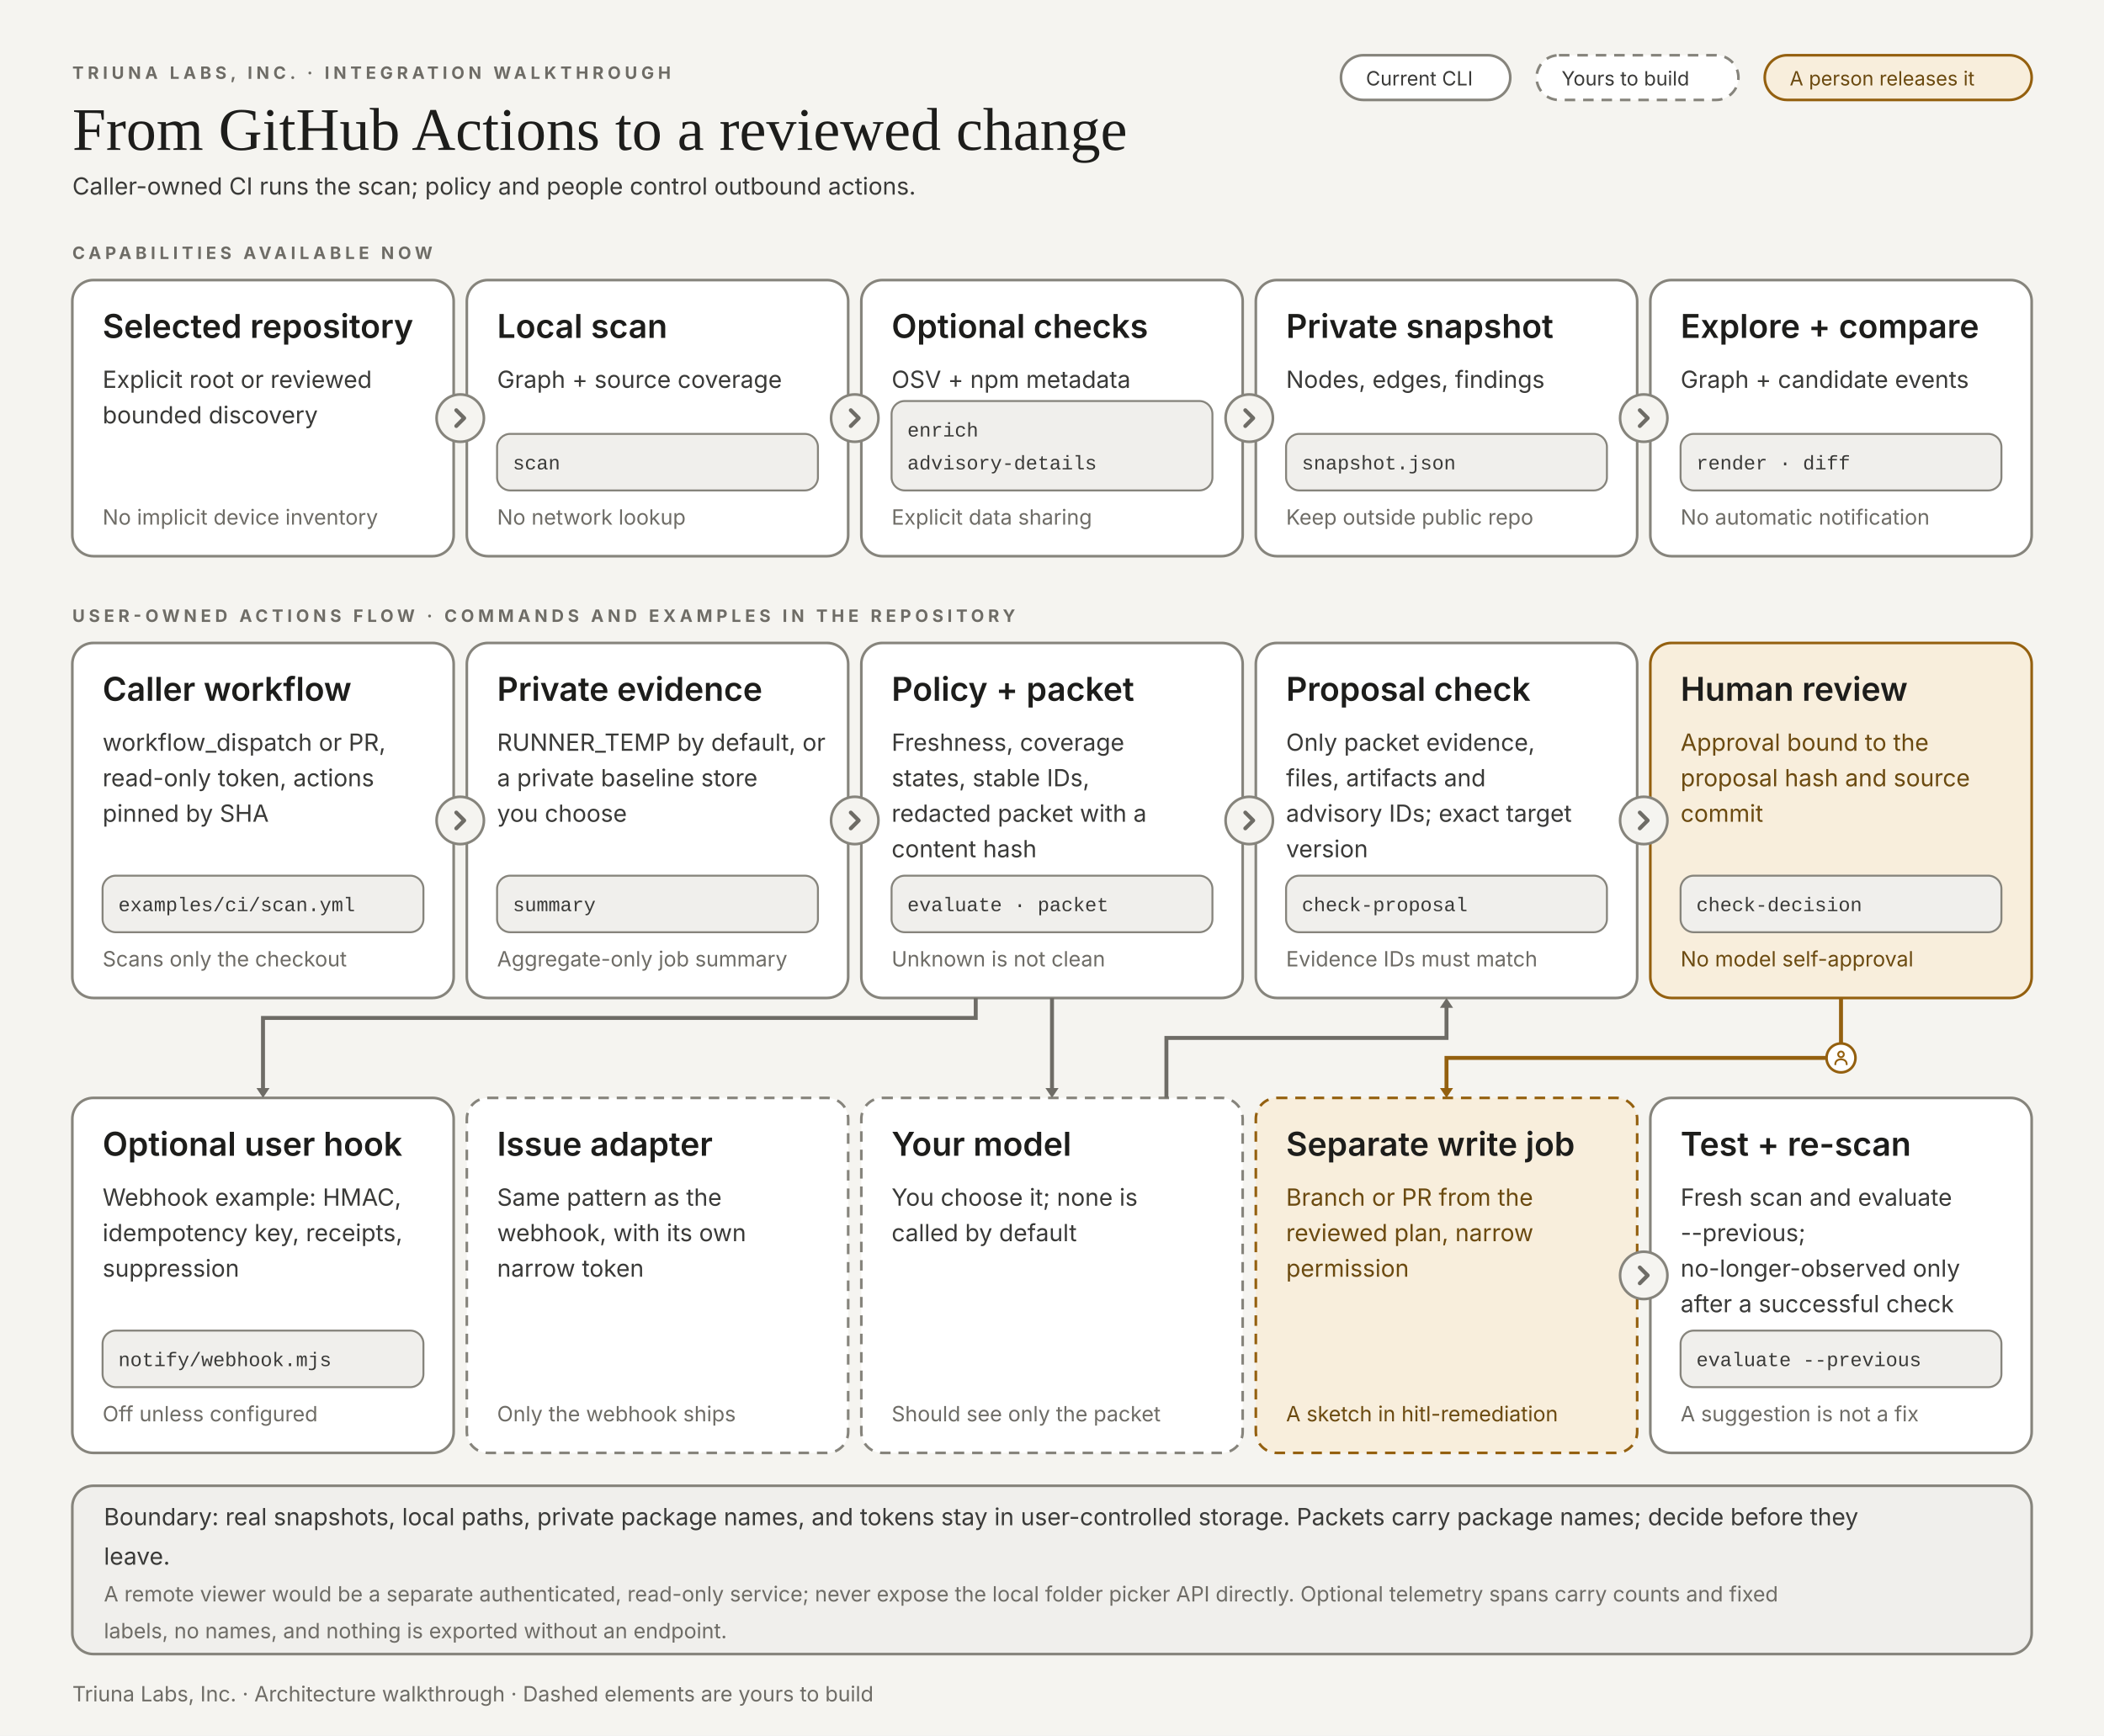
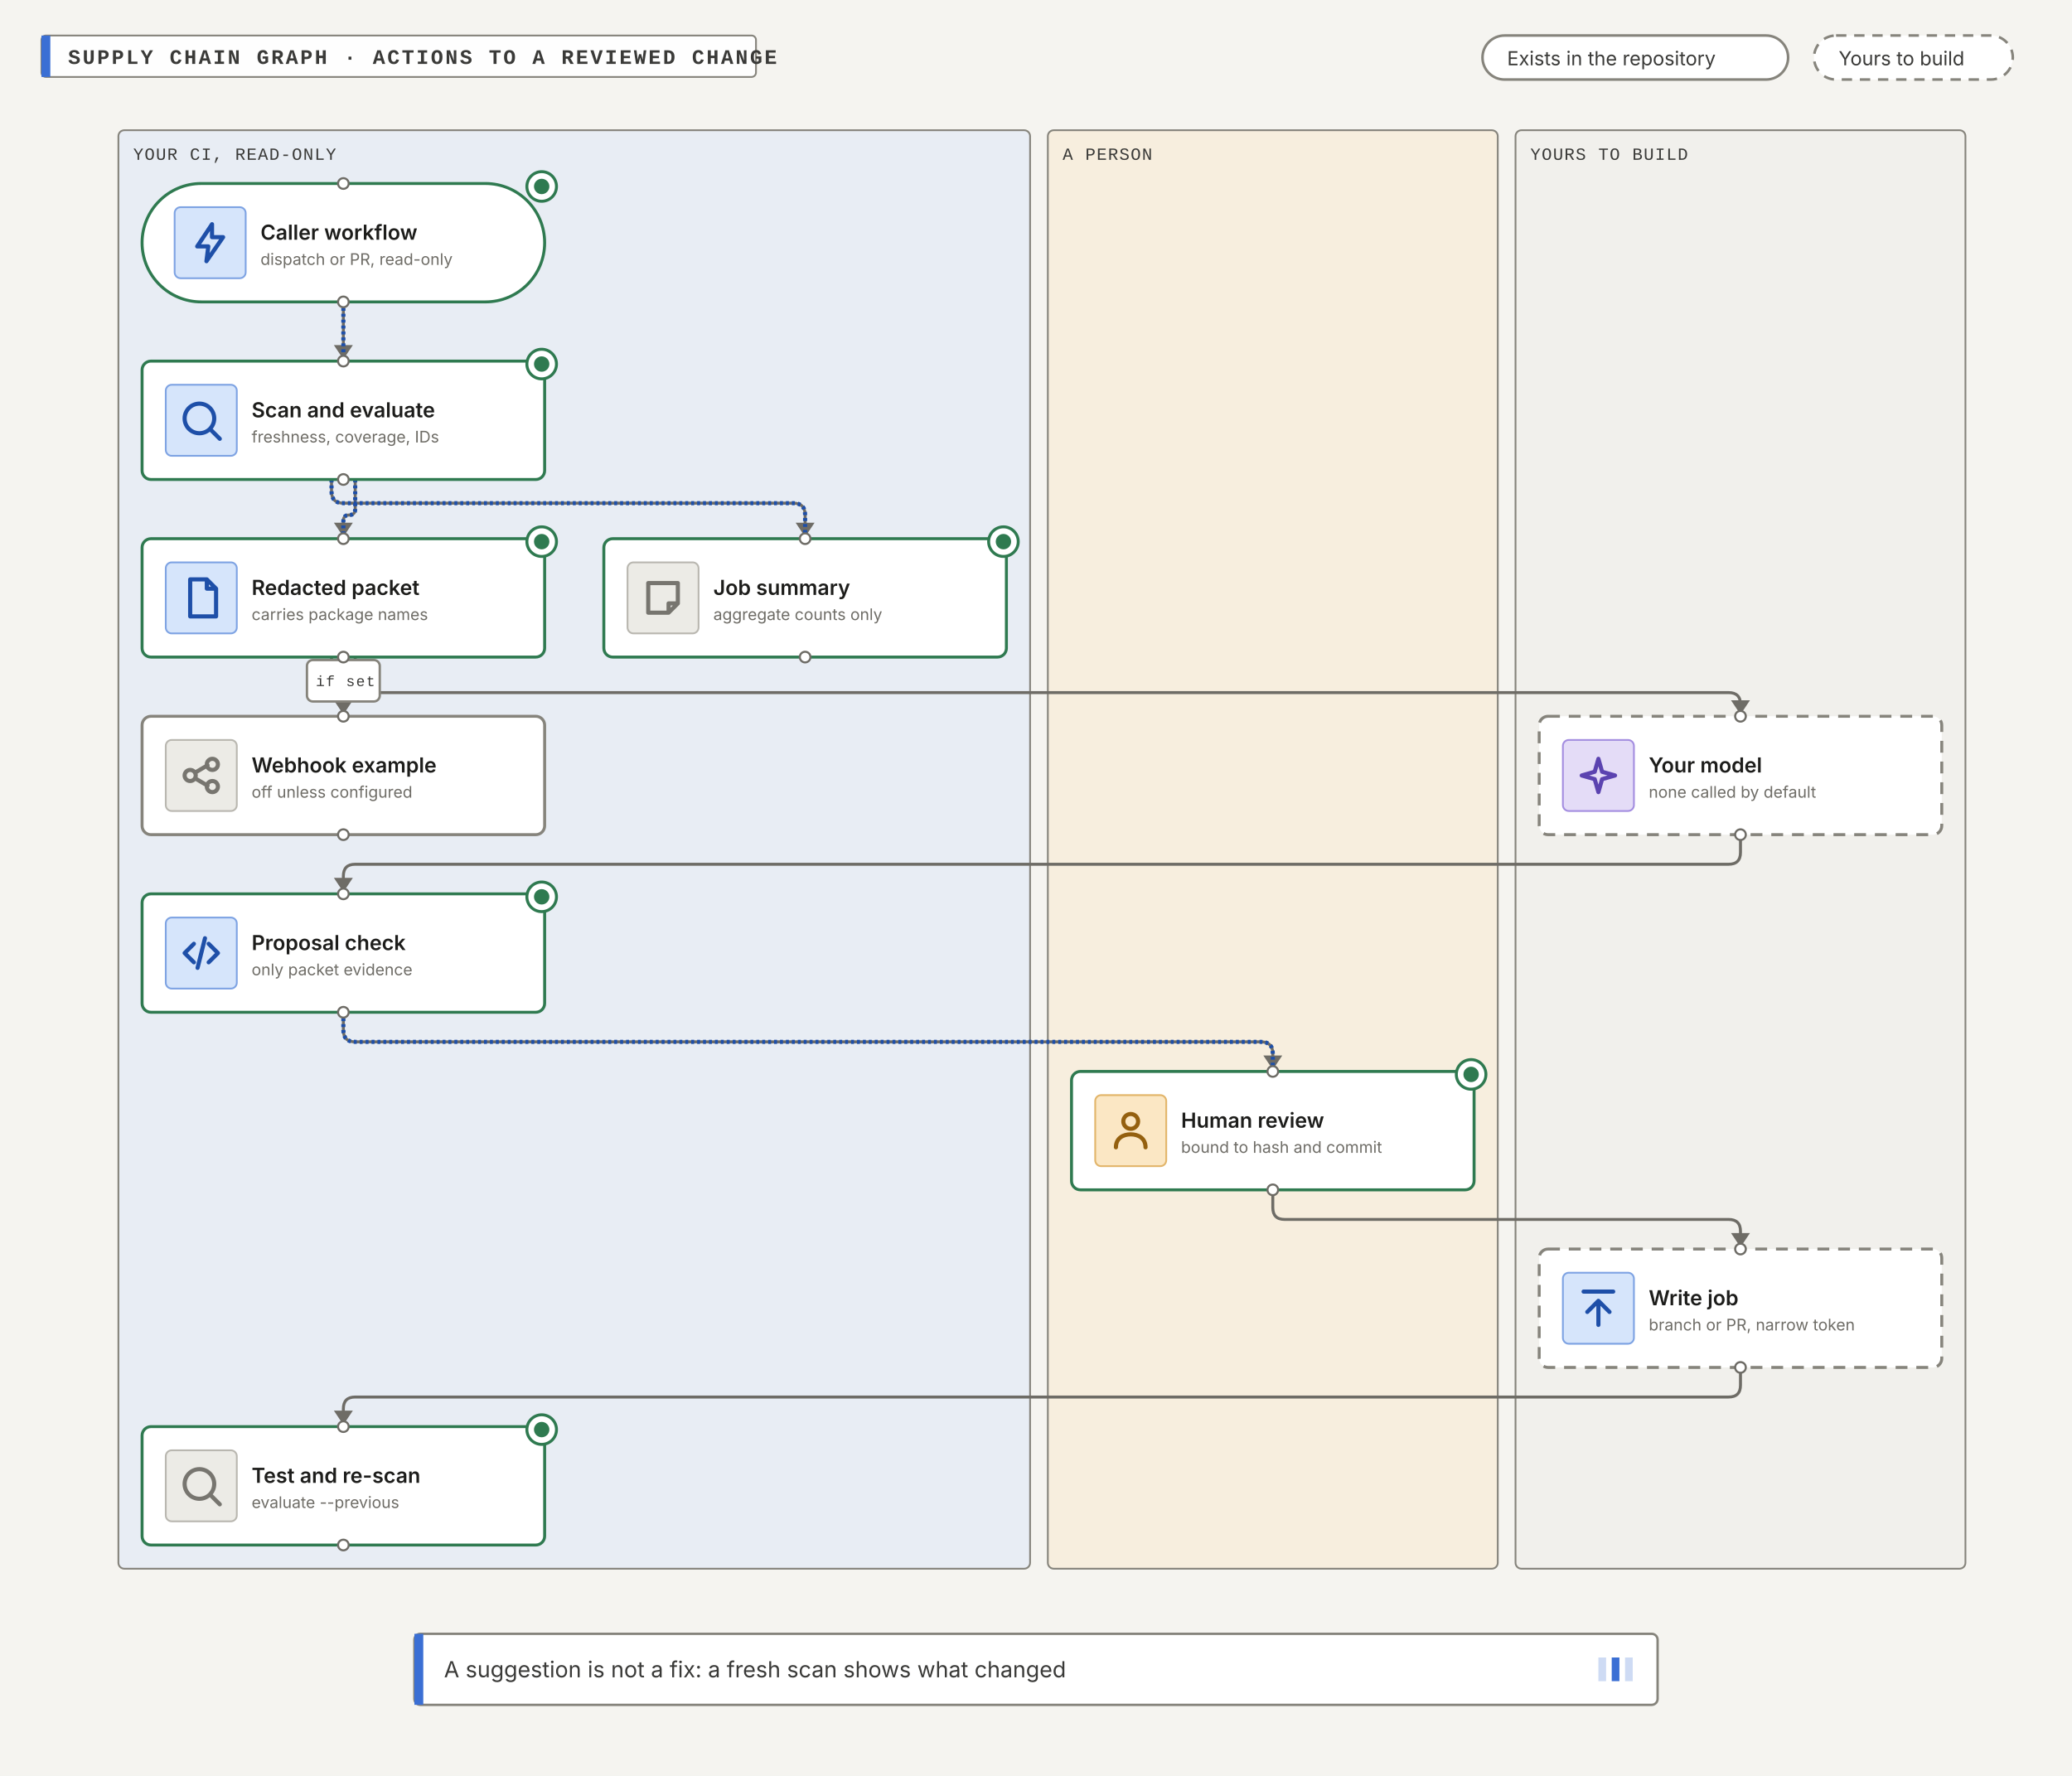
- <svg xmlns="http://www.w3.org/2000/svg" viewBox="0 0 1600 1320" width="1600" height="1320" font-family="Inter, 'Segoe UI', system-ui, sans-serif" role="img" aria-labelledby="supply-chain-actions-title" aria-describedby="supply-chain-actions-desc">
-   <defs />
+ <svg xmlns="http://www.w3.org/2000/svg" viewBox="0 0 700 600" width="700" height="600" font-family="Inter, 'Segoe UI', system-ui, sans-serif" role="img" aria-labelledby="supply-chain-actions-flow-title" aria-describedby="supply-chain-actions-flow-desc">
+   <defs>
+     <mask id="supply-chain-actions-flow-reveal1" maskUnits="userSpaceOnUse" x="-4000" y="-4000" width="8000" height="8000">
+       <path d="M116,102 L116,112 L116,112 L116,122" fill="none" stroke="#fff" stroke-width="8" pathLength="1" stroke-dasharray="1 1" stroke-dashoffset="0" />
+     </mask>
+     <mask id="supply-chain-actions-flow-reveal2" maskUnits="userSpaceOnUse" x="-4000" y="-4000" width="8000" height="8000">
+       <path d="M112,162 L112,166 Q112,170 116,170 L268,170 Q272,170 272,174 L272,182" fill="none" stroke="#fff" stroke-width="8" pathLength="1" stroke-dasharray="1 1" stroke-dashoffset="0" />
+     </mask>
+     <mask id="supply-chain-actions-flow-reveal3" maskUnits="userSpaceOnUse" x="-4000" y="-4000" width="8000" height="8000">
+       <path d="M120,162 L120,172 Q120,174 118,174 L118,174 Q116,174 116,176 L116,182" fill="none" stroke="#fff" stroke-width="8" pathLength="1" stroke-dasharray="1 1" stroke-dashoffset="0" />
+     </mask>
+     <mask id="supply-chain-actions-flow-reveal4" maskUnits="userSpaceOnUse" x="-4000" y="-4000" width="8000" height="8000">
+       <path d="M116,342 L116,348 Q116,352 120,352 L426,352 Q430,352 430,356 L430,362" fill="none" stroke="#fff" stroke-width="8" pathLength="1" stroke-dasharray="1 1" stroke-dashoffset="0" />
+     </mask>
+   </defs>
  <g data-layer="bg" aria-hidden="true">
    <g data-prim="background">
-       <rect width="1600" height="1320" fill="#f5f4f0" />
+       <rect width="700" height="600" fill="#f5f4f0" />
+       <g data-prim="label">
+         <rect x="14" y="12" width="241.4" height="14" rx="1.5" fill="#ffffff" fill-opacity="0.92" stroke="#86847c" stroke-width="0.6" />
+         <rect x="14" y="12" width="3" height="14" fill="#3b6fd4" />
+         <text x="23" y="21.6" font-size="7" fill="#3a3a38" letter-spacing=".1em" font-family="'DM Mono', Consolas, 'Courier New', monospace" font-weight="600">SUPPLY CHAIN GRAPH · ACTIONS TO A REVIEWED CHANGE</text>
+       </g>
    </g>
  </g>
  <g data-layer="labels" aria-hidden="true">
-     <g data-prim="title-block">
-       <text x="55" y="60" font-size="13" font-weight="700" letter-spacing="3" fill="#6e6c66">TRIUNA LABS, INC. · INTEGRATION WALKTHROUGH</text>
-       <text x="55" y="114" font-size="46" fill="#1d1d1b" font-family="Georgia, 'Times New Roman', serif">From GitHub Actions to a reviewed change</text>
-       <text x="55" y="148" font-size="18" fill="#3a3a38">Caller-owned CI runs the scan; policy and people control outbound actions.</text>
-       <text x="55" y="1294" font-size="16" fill="#6e6c66">Triuna Labs, Inc. · Architecture walkthrough · Dashed elements are yours to build</text>
+     <g data-prim="legend">
+       <rect x="500.844" y="12" width="103.25" height="14.875" rx="7.438" fill="#ffffff" stroke="#86847c" stroke-width="0.875" />
+       <text x="509.156" y="22.063" font-size="6.563" fill="#3a3a38">Exists in the repository</text>
+       <rect x="612.844" y="12" width="67.156" height="14.875" rx="7.438" fill="#ffffff" stroke="#86847c" stroke-width="0.875" stroke-dasharray="3.5 2.625" />
+       <text x="621.156" y="22.063" font-size="6.563" fill="#3a3a38">Yours to build</text>
    </g>
-     <g data-prim="legend">
-       <rect x="1019.75" y="42" width="128.75" height="34" rx="17" fill="#ffffff" stroke="#86847c" stroke-width="2" />
-       <text x="1038.75" y="65" font-size="15" fill="#3a3a38">Current CLI</text>
-       <rect x="1168.5" y="42" width="153.5" height="34" rx="17" fill="#ffffff" stroke="#86847c" stroke-width="2" stroke-dasharray="8 6" />
-       <text x="1187.5" y="65" font-size="15" fill="#3a3a38">Yours to build</text>
-       <rect x="1342" y="42" width="203" height="34" rx="17" fill="#fbe7c4" fill-opacity="0.45" stroke="#94600f" stroke-width="2" />
-       <text x="1361" y="65" font-size="15" fill="#6b4a10">A person releases it</text>
-     </g>
-     <g data-prim="panel" opacity="1">
-       <g transform="translate(55 1130)">
-         <rect x="0" y="0" width="1490" height="128" rx="16" fill="#f0efec" stroke="#86847c" stroke-width="2" />
-         <text x="24" y="30" font-size="18" fill="#3a3a38">Boundary: real snapshots, local paths, private package names, and tokens stay in user-controlled storage. Packets carry package names; decide before they</text>
-         <text x="24" y="60" font-size="18" fill="#3a3a38">leave.</text>
-         <text x="24" y="88" font-size="16" fill="#6e6c66">A remote viewer would be a separate authenticated, read-only service; never expose the local folder picker API directly. Optional telemetry spans carry counts and fixed</text>
-         <text x="24" y="116" font-size="16" fill="#6e6c66">labels, no names, and nothing is exported without an endpoint.</text>
-       </g>
+     <g transform="translate(140 552)">
+       <rect x="0" y="0" width="420" height="24" rx="2" fill="#ffffff" stroke="#86847c" stroke-width="0.8" />
+       <rect x="0" y="0" width="3" height="24" fill="#3b6fd4" />
+       <text x="10" y="14.7" font-size="7.5" fill="#3a3a38" font-family="Inter, 'Segoe UI', system-ui, sans-serif" opacity="0">Your own repository's CI scans only its own checkout</text>
+       <text x="10" y="14.7" font-size="7.5" fill="#3a3a38" font-family="Inter, 'Segoe UI', system-ui, sans-serif" opacity="0">Raw results stay private; the job summary holds counts only</text>
+       <text x="10" y="14.7" font-size="7.5" fill="#3a3a38" font-family="Inter, 'Segoe UI', system-ui, sans-serif" opacity="0">Packets carry package names, so decide before they leave</text>
+       <text x="10" y="14.7" font-size="7.5" fill="#3a3a38" font-family="Inter, 'Segoe UI', system-ui, sans-serif" opacity="0">A proposal may cite only what the packet contains</text>
+       <text x="10" y="14.7" font-size="7.5" fill="#3a3a38" font-family="Inter, 'Segoe UI', system-ui, sans-serif" opacity="0">Approval holds for one proposal hash at one source commit</text>
+       <text x="10" y="14.7" font-size="7.5" fill="#3a3a38" font-family="Inter, 'Segoe UI', system-ui, sans-serif" opacity="1">A suggestion is not a fix: a fresh scan shows what changed</text>
+       <rect x="400" y="8" width="2.6" height="8" fill="#3b6fd4" opacity="0.25" />
+       <rect x="404.5" y="8" width="2.6" height="8" fill="#3b6fd4" opacity="1" />
+       <rect x="409" y="8" width="2.6" height="8" fill="#3b6fd4" opacity="0.25" />
    </g>
  </g>
-   <g data-layer="stages" aria-hidden="true">
-     <g data-prim="stage-grid">
-       <text x="55" y="197" font-size="13" font-weight="700" letter-spacing="3" fill="#6e6c66" opacity="1" transform="">CAPABILITIES AVAILABLE NOW</text>
-       <g data-prim="stage-card" data-part-id="repo" opacity="1" transform="translate(55 213)">
-         <rect x="0" y="0" width="290" height="210" rx="16" fill="#ffffff" stroke="#86847c" stroke-width="2" />
-         <text x="23" y="44" font-size="25" font-weight="600" fill="#1d1d1b">Selected repository</text>
-         <text x="23" y="82" font-size="18" fill="#3a3a38">Explicit root or reviewed</text>
-         <text x="23" y="109" font-size="18" fill="#3a3a38">bounded discovery</text>
-         <text x="23" y="186" font-size="16" fill="#6e6c66">No implicit device inventory</text>
-       </g>
-       <g data-prim="stage-card" data-part-id="scan" opacity="1" transform="translate(355 213)">
-         <rect x="0" y="0" width="290" height="210" rx="16" fill="#ffffff" stroke="#86847c" stroke-width="2" />
-         <text x="23" y="44" font-size="25" font-weight="600" fill="#1d1d1b">Local scan</text>
-         <text x="23" y="82" font-size="18" fill="#3a3a38">Graph + source coverage</text>
-         <rect x="23" y="117" width="244" height="43" rx="10" fill="#f0efec" stroke="#86847c" stroke-width="1.5" />
-         <text x="35" y="144" font-size="15" fill="#3a3a38" font-family="'DM Mono', Consolas, 'Courier New', monospace">scan</text>
-         <text x="23" y="186" font-size="16" fill="#6e6c66">No network lookup</text>
-       </g>
-       <g data-prim="stage-join" opacity="1" transform="">
-         <circle cx="350" cy="318" r="18" fill="#f5f4f0" stroke="#86847c" stroke-width="2" />
-         <path d="M347,312 L353,318 L347,324" fill="none" stroke="#6e6c66" stroke-width="3" stroke-linecap="round" stroke-linejoin="round" />
-       </g>
-       <g data-prim="stage-card" data-part-id="lookups" opacity="1" transform="translate(655 213)">
-         <rect x="0" y="0" width="290" height="210" rx="16" fill="#ffffff" stroke="#86847c" stroke-width="2" />
-         <text x="23" y="44" font-size="25" font-weight="600" fill="#1d1d1b">Optional checks</text>
-         <text x="23" y="82" font-size="18" fill="#3a3a38">OSV + npm metadata</text>
-         <rect x="23" y="92" width="244" height="68" rx="10" fill="#f0efec" stroke="#86847c" stroke-width="1.5" />
-         <text x="35" y="119" font-size="15" fill="#3a3a38" font-family="'DM Mono', Consolas, 'Courier New', monospace">enrich</text>
-         <text x="35" y="144" font-size="15" fill="#3a3a38" font-family="'DM Mono', Consolas, 'Courier New', monospace">advisory-details</text>
-         <text x="23" y="186" font-size="16" fill="#6e6c66">Explicit data sharing</text>
-       </g>
-       <g data-prim="stage-join" opacity="1" transform="">
-         <circle cx="650" cy="318" r="18" fill="#f5f4f0" stroke="#86847c" stroke-width="2" />
-         <path d="M647,312 L653,318 L647,324" fill="none" stroke="#6e6c66" stroke-width="3" stroke-linecap="round" stroke-linejoin="round" />
-       </g>
-       <g data-prim="stage-card" data-part-id="snapshot" opacity="1" transform="translate(955 213)">
-         <rect x="0" y="0" width="290" height="210" rx="16" fill="#ffffff" stroke="#86847c" stroke-width="2" />
-         <text x="23" y="44" font-size="25" font-weight="600" fill="#1d1d1b">Private snapshot</text>
-         <text x="23" y="82" font-size="18" fill="#3a3a38">Nodes, edges, findings</text>
-         <rect x="23" y="117" width="244" height="43" rx="10" fill="#f0efec" stroke="#86847c" stroke-width="1.5" />
-         <text x="35" y="144" font-size="15" fill="#3a3a38" font-family="'DM Mono', Consolas, 'Courier New', monospace">snapshot.json</text>
-         <text x="23" y="186" font-size="16" fill="#6e6c66">Keep outside public repo</text>
-       </g>
-       <g data-prim="stage-join" opacity="1" transform="">
-         <circle cx="950" cy="318" r="18" fill="#f5f4f0" stroke="#86847c" stroke-width="2" />
-         <path d="M947,312 L953,318 L947,324" fill="none" stroke="#6e6c66" stroke-width="3" stroke-linecap="round" stroke-linejoin="round" />
-       </g>
-       <g data-prim="stage-card" data-part-id="explore" opacity="1" transform="translate(1255 213)">
-         <rect x="0" y="0" width="290" height="210" rx="16" fill="#ffffff" stroke="#86847c" stroke-width="2" />
-         <text x="23" y="44" font-size="25" font-weight="600" fill="#1d1d1b">Explore + compare</text>
-         <text x="23" y="82" font-size="18" fill="#3a3a38">Graph + candidate events</text>
-         <rect x="23" y="117" width="244" height="43" rx="10" fill="#f0efec" stroke="#86847c" stroke-width="1.5" />
-         <text x="35" y="144" font-size="15" fill="#3a3a38" font-family="'DM Mono', Consolas, 'Courier New', monospace">render · diff</text>
-         <text x="23" y="186" font-size="16" fill="#6e6c66">No automatic notification</text>
-       </g>
-       <g data-prim="stage-join" opacity="1" transform="">
-         <circle cx="1250" cy="318" r="18" fill="#f5f4f0" stroke="#86847c" stroke-width="2" />
-         <path d="M1247,312 L1253,318 L1247,324" fill="none" stroke="#6e6c66" stroke-width="3" stroke-linecap="round" stroke-linejoin="round" />
-       </g>
-       <text x="55" y="473" font-size="13" font-weight="700" letter-spacing="3" fill="#6e6c66" opacity="1" transform="">USER-OWNED ACTIONS FLOW · COMMANDS AND EXAMPLES IN THE REPOSITORY</text>
-       <g data-prim="stage-card" data-part-id="caller" opacity="1" transform="translate(55 489)">
-         <rect x="0" y="0" width="290" height="270" rx="16" fill="#ffffff" stroke="#86847c" stroke-width="2" />
-         <text x="23" y="44" font-size="25" font-weight="600" fill="#1d1d1b">Caller workflow</text>
-         <text x="23" y="82" font-size="18" fill="#3a3a38">workflow_dispatch or PR,</text>
-         <text x="23" y="109" font-size="18" fill="#3a3a38">read-only token, actions</text>
-         <text x="23" y="136" font-size="18" fill="#3a3a38">pinned by SHA</text>
-         <rect x="23" y="177" width="244" height="43" rx="10" fill="#f0efec" stroke="#86847c" stroke-width="1.5" />
-         <text x="35" y="204" font-size="15" fill="#3a3a38" font-family="'DM Mono', Consolas, 'Courier New', monospace">examples/ci/scan.yml</text>
-         <text x="23" y="246" font-size="16" fill="#6e6c66">Scans only the checkout</text>
-       </g>
-       <g data-prim="stage-card" data-part-id="evidence" opacity="1" transform="translate(355 489)">
-         <rect x="0" y="0" width="290" height="270" rx="16" fill="#ffffff" stroke="#86847c" stroke-width="2" />
-         <text x="23" y="44" font-size="25" font-weight="600" fill="#1d1d1b">Private evidence</text>
-         <text x="23" y="82" font-size="18" fill="#3a3a38">RUNNER_TEMP by default, or</text>
-         <text x="23" y="109" font-size="18" fill="#3a3a38">a private baseline store</text>
-         <text x="23" y="136" font-size="18" fill="#3a3a38">you choose</text>
-         <rect x="23" y="177" width="244" height="43" rx="10" fill="#f0efec" stroke="#86847c" stroke-width="1.5" />
-         <text x="35" y="204" font-size="15" fill="#3a3a38" font-family="'DM Mono', Consolas, 'Courier New', monospace">summary</text>
-         <text x="23" y="246" font-size="16" fill="#6e6c66">Aggregate-only job summary</text>
-       </g>
-       <g data-prim="stage-join" opacity="1" transform="">
-         <circle cx="350" cy="624" r="18" fill="#f5f4f0" stroke="#86847c" stroke-width="2" />
-         <path d="M347,618 L353,624 L347,630" fill="none" stroke="#6e6c66" stroke-width="3" stroke-linecap="round" stroke-linejoin="round" />
-       </g>
-       <g data-prim="stage-card" data-part-id="policy" opacity="1" transform="translate(655 489)">
-         <rect x="0" y="0" width="290" height="270" rx="16" fill="#ffffff" stroke="#86847c" stroke-width="2" />
-         <text x="23" y="44" font-size="25" font-weight="600" fill="#1d1d1b">Policy + packet</text>
-         <text x="23" y="82" font-size="18" fill="#3a3a38">Freshness, coverage</text>
-         <text x="23" y="109" font-size="18" fill="#3a3a38">states, stable IDs,</text>
-         <text x="23" y="136" font-size="18" fill="#3a3a38">redacted packet with a</text>
-         <text x="23" y="163" font-size="18" fill="#3a3a38">content hash</text>
-         <rect x="23" y="177" width="244" height="43" rx="10" fill="#f0efec" stroke="#86847c" stroke-width="1.5" />
-         <text x="35" y="204" font-size="15" fill="#3a3a38" font-family="'DM Mono', Consolas, 'Courier New', monospace">evaluate · packet</text>
-         <text x="23" y="246" font-size="16" fill="#6e6c66">Unknown is not clean</text>
-       </g>
-       <g data-prim="stage-join" opacity="1" transform="">
-         <circle cx="650" cy="624" r="18" fill="#f5f4f0" stroke="#86847c" stroke-width="2" />
-         <path d="M647,618 L653,624 L647,630" fill="none" stroke="#6e6c66" stroke-width="3" stroke-linecap="round" stroke-linejoin="round" />
-       </g>
-       <g data-prim="stage-card" data-part-id="proposal" opacity="1" transform="translate(955 489)">
-         <rect x="0" y="0" width="290" height="270" rx="16" fill="#ffffff" stroke="#86847c" stroke-width="2" />
-         <text x="23" y="44" font-size="25" font-weight="600" fill="#1d1d1b">Proposal check</text>
-         <text x="23" y="82" font-size="18" fill="#3a3a38">Only packet evidence,</text>
-         <text x="23" y="109" font-size="18" fill="#3a3a38">files, artifacts and</text>
-         <text x="23" y="136" font-size="18" fill="#3a3a38">advisory IDs; exact target</text>
-         <text x="23" y="163" font-size="18" fill="#3a3a38">version</text>
-         <rect x="23" y="177" width="244" height="43" rx="10" fill="#f0efec" stroke="#86847c" stroke-width="1.5" />
-         <text x="35" y="204" font-size="15" fill="#3a3a38" font-family="'DM Mono', Consolas, 'Courier New', monospace">check-proposal</text>
-         <text x="23" y="246" font-size="16" fill="#6e6c66">Evidence IDs must match</text>
-       </g>
-       <g data-prim="stage-join" opacity="1" transform="">
-         <circle cx="950" cy="624" r="18" fill="#f5f4f0" stroke="#86847c" stroke-width="2" />
-         <path d="M947,618 L953,624 L947,630" fill="none" stroke="#6e6c66" stroke-width="3" stroke-linecap="round" stroke-linejoin="round" />
-       </g>
-       <g data-prim="stage-card" data-part-id="review" opacity="1" transform="translate(1255 489)">
-         <rect x="0" y="0" width="290" height="270" rx="16" fill="#fbe7c4" fill-opacity="0.45" stroke="#94600f" stroke-width="2" />
-         <text x="23" y="44" font-size="25" font-weight="600" fill="#1d1d1b">Human review</text>
-         <text x="23" y="82" font-size="18" fill="#6b4a10">Approval bound to the</text>
-         <text x="23" y="109" font-size="18" fill="#6b4a10">proposal hash and source</text>
-         <text x="23" y="136" font-size="18" fill="#6b4a10">commit</text>
-         <rect x="23" y="177" width="244" height="43" rx="10" fill="#f0efec" stroke="#86847c" stroke-width="1.5" />
-         <text x="35" y="204" font-size="15" fill="#3a3a38" font-family="'DM Mono', Consolas, 'Courier New', monospace">check-decision</text>
-         <text x="23" y="246" font-size="16" fill="#6b4a10">No model self-approval</text>
-       </g>
-       <g data-prim="stage-join" opacity="1" transform="">
-         <circle cx="1250" cy="624" r="18" fill="#f5f4f0" stroke="#86847c" stroke-width="2" />
-         <path d="M1247,618 L1253,624 L1247,630" fill="none" stroke="#6e6c66" stroke-width="3" stroke-linecap="round" stroke-linejoin="round" />
-       </g>
-       <g data-prim="stage-card" data-part-id="hook" opacity="1" transform="translate(55 835)">
-         <rect x="0" y="0" width="290" height="270" rx="16" fill="#ffffff" stroke="#86847c" stroke-width="2" />
-         <text x="23" y="44" font-size="25" font-weight="600" fill="#1d1d1b">Optional user hook</text>
-         <text x="23" y="82" font-size="18" fill="#3a3a38">Webhook example: HMAC,</text>
-         <text x="23" y="109" font-size="18" fill="#3a3a38">idempotency key, receipts,</text>
-         <text x="23" y="136" font-size="18" fill="#3a3a38">suppression</text>
-         <rect x="23" y="177" width="244" height="43" rx="10" fill="#f0efec" stroke="#86847c" stroke-width="1.5" />
-         <text x="35" y="204" font-size="15" fill="#3a3a38" font-family="'DM Mono', Consolas, 'Courier New', monospace">notify/webhook.mjs</text>
-         <text x="23" y="246" font-size="16" fill="#6e6c66">Off unless configured</text>
-       </g>
-       <g data-prim="stage-card" data-part-id="issue" opacity="1" transform="translate(355 835)">
-         <rect x="0" y="0" width="290" height="270" rx="16" fill="#ffffff" stroke="#86847c" stroke-width="2" stroke-dasharray="8 6" />
-         <text x="23" y="44" font-size="25" font-weight="600" fill="#1d1d1b">Issue adapter</text>
-         <text x="23" y="82" font-size="18" fill="#3a3a38">Same pattern as the</text>
-         <text x="23" y="109" font-size="18" fill="#3a3a38">webhook, with its own</text>
-         <text x="23" y="136" font-size="18" fill="#3a3a38">narrow token</text>
-         <text x="23" y="246" font-size="16" fill="#6e6c66">Only the webhook ships</text>
-       </g>
-       <g data-prim="stage-card" data-part-id="model" opacity="1" transform="translate(655 835)">
-         <rect x="0" y="0" width="290" height="270" rx="16" fill="#ffffff" stroke="#86847c" stroke-width="2" stroke-dasharray="8 6" />
-         <text x="23" y="44" font-size="25" font-weight="600" fill="#1d1d1b">Your model</text>
-         <text x="23" y="82" font-size="18" fill="#3a3a38">You choose it; none is</text>
-         <text x="23" y="109" font-size="18" fill="#3a3a38">called by default</text>
-         <text x="23" y="246" font-size="16" fill="#6e6c66">Should see only the packet</text>
-       </g>
-       <g data-prim="stage-card" data-part-id="write" opacity="1" transform="translate(955 835)">
-         <rect x="0" y="0" width="290" height="270" rx="16" fill="#fbe7c4" fill-opacity="0.45" stroke="#94600f" stroke-width="2" stroke-dasharray="8 6" />
-         <text x="23" y="44" font-size="25" font-weight="600" fill="#1d1d1b">Separate write job</text>
-         <text x="23" y="82" font-size="18" fill="#6b4a10">Branch or PR from the</text>
-         <text x="23" y="109" font-size="18" fill="#6b4a10">reviewed plan, narrow</text>
-         <text x="23" y="136" font-size="18" fill="#6b4a10">permission</text>
-         <text x="23" y="246" font-size="16" fill="#6b4a10">A sketch in hitl-remediation</text>
-       </g>
-       <g data-prim="stage-card" data-part-id="retest" opacity="1" transform="translate(1255 835)">
-         <rect x="0" y="0" width="290" height="270" rx="16" fill="#ffffff" stroke="#86847c" stroke-width="2" />
-         <text x="23" y="44" font-size="25" font-weight="600" fill="#1d1d1b">Test + re-scan</text>
-         <text x="23" y="82" font-size="18" fill="#3a3a38">Fresh scan and evaluate</text>
-         <text x="23" y="109" font-size="18" fill="#3a3a38">--previous;</text>
-         <text x="23" y="136" font-size="18" fill="#3a3a38">no-longer-observed only</text>
-         <text x="23" y="163" font-size="18" fill="#3a3a38">after a successful check</text>
-         <rect x="23" y="177" width="244" height="43" rx="10" fill="#f0efec" stroke="#86847c" stroke-width="1.5" />
-         <text x="35" y="204" font-size="15" fill="#3a3a38" font-family="'DM Mono', Consolas, 'Courier New', monospace">evaluate --previous</text>
-         <text x="23" y="246" font-size="16" fill="#6e6c66">A suggestion is not a fix</text>
-       </g>
-       <g data-prim="stage-join" opacity="1" transform="">
-         <circle cx="1250" cy="970" r="18" fill="#f5f4f0" stroke="#86847c" stroke-width="2" />
-         <path d="M1247,964 L1253,970 L1247,976" fill="none" stroke="#6e6c66" stroke-width="3" stroke-linecap="round" stroke-linejoin="round" />
-       </g>
-       <g data-prim="stage-route" opacity="1" transform="">
-         <path d="M742,759 V774.2 H200 V830" fill="none" stroke="#6e6c66" stroke-width="3" />
-         <path d="M200,835 L205,827.5 L195,827.5 Z" fill="#6e6c66" />
-       </g>
-       <g data-prim="stage-route" opacity="1" transform="">
-         <path d="M887,835 V789.4 H1100 V764" fill="none" stroke="#6e6c66" stroke-width="3" />
-         <path d="M1100,759 L1095,766.5 L1105,766.5 Z" fill="#6e6c66" />
-       </g>
-       <g data-prim="stage-route" opacity="1" transform="">
-         <path d="M1400,759 V804.6 H1100 V830" fill="none" stroke="#94600f" stroke-width="3" />
-         <path d="M1100,835 L1105,827.5 L1095,827.5 Z" fill="#94600f" />
-         <circle cx="1400" cy="804.6" r="11" fill="#ffffff" stroke="#94600f" stroke-width="2" />
-         <g transform="translate(1393.5 798.1) scale(0.542)">
-           <path d="M12,3 A4,4 0 1 1 11.99,3 Z M4,21 C4,16 8,14 12,14 C16,14 20,16 20,21" fill="none" stroke="#94600f" stroke-width="2.585" stroke-linejoin="round" stroke-linecap="round" />
-         </g>
-       </g>
-       <g data-prim="stage-route" opacity="1" transform="">
-         <path d="M800,759 V819.8 H800 V830" fill="none" stroke="#6e6c66" stroke-width="3" />
-         <path d="M800,835 L805,827.5 L795,827.5 Z" fill="#6e6c66" />
-       </g>
+   <g data-layer="flow" aria-hidden="true">
+     <g data-part="flow">
+       <g />
+       <g>
+         <rect x="40" y="44" width="308" height="486" rx="2" fill="#d6e5fb" fill-opacity="0.4" stroke="#86847c" stroke-width="0.6" />
+         <text x="45" y="54" font-size="5.8" fill="#3a3a38" font-family="'DM Mono', Consolas, 'Courier New', monospace" letter-spacing=".06em">YOUR CI, READ-ONLY</text>
+         <rect x="354" y="44" width="152" height="486" rx="2" fill="#fbe7c4" fill-opacity="0.4" stroke="#86847c" stroke-width="0.6" />
+         <text x="359" y="54" font-size="5.8" fill="#3a3a38" font-family="'DM Mono', Consolas, 'Courier New', monospace" letter-spacing=".06em">A PERSON</text>
+         <rect x="512" y="44" width="152" height="486" rx="2" fill="#ecebe6" fill-opacity="0.4" stroke="#86847c" stroke-width="0.6" />
+         <text x="517" y="54" font-size="5.8" fill="#3a3a38" font-family="'DM Mono', Consolas, 'Courier New', monospace" letter-spacing=".06em">YOURS TO BUILD</text>
+       </g>
+       <g />
+       <g>
+         <path d="M116,102 L116,112 L116,112 L116,122" fill="none" stroke="#6e6c66" stroke-width="1" />
+         <path d="M116,121.4 L119.2,116.6 L112.8,116.6 Z" fill="#6e6c66" />
+         <path d="M112,162 L112,166 Q112,170 116,170 L268,170 Q272,170 272,174 L272,182" fill="none" stroke="#6e6c66" stroke-width="1" />
+         <path d="M272,181.4 L275.2,176.6 L268.8,176.6 Z" fill="#6e6c66" />
+         <path d="M120,162 L120,172 Q120,174 118,174 L118,174 Q116,174 116,176 L116,182" fill="none" stroke="#6e6c66" stroke-width="1" />
+         <path d="M116,181.4 L119.2,176.6 L112.8,176.6 Z" fill="#6e6c66" />
+         <path d="M112,222 L112,228 Q112,230 114,230 L114,230 Q116,230 116,232 L116,242" fill="none" stroke="#6e6c66" stroke-width="1" stroke-dasharray="4 3" />
+         <path d="M116,241.4 L119.2,236.6 L112.8,236.6 Z" fill="#6e6c66" />
+         <path d="M120,222 L120,230 Q120,234 124,234 L584,234 Q588,234 588,238 L588,242" fill="none" stroke="#6e6c66" stroke-width="1" />
+         <path d="M588,241.4 L591.2,236.6 L584.8,236.6 Z" fill="#6e6c66" />
+         <path d="M588,282 L588,288 Q588,292 584,292 L120,292 Q116,292 116,296 L116,302" fill="none" stroke="#6e6c66" stroke-width="1" />
+         <path d="M116,301.4 L119.2,296.6 L112.8,296.6 Z" fill="#6e6c66" />
+         <path d="M116,342 L116,348 Q116,352 120,352 L426,352 Q430,352 430,356 L430,362" fill="none" stroke="#6e6c66" stroke-width="1" />
+         <path d="M430,361.4 L433.2,356.6 L426.8,356.6 Z" fill="#6e6c66" />
+         <path d="M430,402 L430,408 Q430,412 434,412 L584,412 Q588,412 588,416 L588,422" fill="none" stroke="#6e6c66" stroke-width="1" />
+         <path d="M588,421.4 L591.2,416.6 L584.8,416.6 Z" fill="#6e6c66" />
+         <path d="M588,462 L588,468 Q588,472 584,472 L120,472 Q116,472 116,476 L116,482" fill="none" stroke="#6e6c66" stroke-width="1" />
+         <path d="M116,481.4 L119.2,476.6 L112.8,476.6 Z" fill="#6e6c66" />
+       </g>
+       <g>
+         <path d="M116,102 L116,112 L116,112 L116,122" fill="none" stroke="#1e4fa8" stroke-width="1.4" mask="url(#supply-chain-actions-flow-reveal1)" opacity="1" />
+         <path d="M112,162 L112,166 Q112,170 116,170 L268,170 Q272,170 272,174 L272,182" fill="none" stroke="#1e4fa8" stroke-width="1.4" mask="url(#supply-chain-actions-flow-reveal2)" opacity="1" />
+         <path d="M120,162 L120,172 Q120,174 118,174 L118,174 Q116,174 116,176 L116,182" fill="none" stroke="#1e4fa8" stroke-width="1.4" mask="url(#supply-chain-actions-flow-reveal3)" opacity="1" />
+         <path d="M116,342 L116,348 Q116,352 120,352 L426,352 Q430,352 430,356 L430,362" fill="none" stroke="#1e4fa8" stroke-width="1.4" mask="url(#supply-chain-actions-flow-reveal4)" opacity="1" />
+       </g>
+       <g>
+         <rect x="-5" y="-2.2" width="10" height="4.4" rx="1.2" fill="#3b6fd4" stroke="#ffffff" stroke-width="0.5" display="none" transform="translate(116 122)" />
+         <rect x="-5" y="-2.2" width="10" height="4.4" rx="1.2" fill="#3b6fd4" stroke="#ffffff" stroke-width="0.5" display="none" transform="translate(272 182)" />
+         <rect x="-5" y="-2.2" width="10" height="4.4" rx="1.2" fill="#3b6fd4" stroke="#ffffff" stroke-width="0.5" display="none" transform="translate(116 182)" />
+         <rect x="-5" y="-2.2" width="10" height="4.4" rx="1.2" fill="#3b6fd4" stroke="#ffffff" stroke-width="0.5" display="none" transform="translate(430 362)" />
+       </g>
+       <g>
+         <g data-prim="chip" transform="translate(103.7 223)">
+           <rect x="0" y="0" width="24.6" height="14" rx="2" fill="#ffffff" stroke="#86847c" stroke-width="0.8" />
+           <text x="3" y="8.8" font-size="5" fill="#3a3a38" letter-spacing=".08em" font-family="'DM Mono', Consolas, 'Courier New', monospace" font-weight="500">if set</text>
+         </g>
+       </g>
+       <g>
+         <g transform="translate(48 62)">
+           <rect x="0" y="0" width="136" height="40" rx="20" fill="#ffffff" stroke="#2f7a50" stroke-width="1" />
+           <rect x="11" y="8" width="24" height="24" rx="2" fill="#d6e5fb" stroke="#7ea3e3" stroke-width="0.6" />
+           <g transform="translate(15.5 12.5) scale(0.625)">
+             <path d="M13,2 L5,14 H11 L10,22 L19,9 H13 Z" fill="none" stroke="#1e4fa8" stroke-width="2.24" stroke-linejoin="round" stroke-linecap="round" />
+           </g>
+           <text x="40" y="19" font-size="7" font-weight="600" fill="#1d1d1b" font-family="Inter, 'Segoe UI', system-ui, sans-serif">Caller workflow</text>
+           <text x="40" y="27.5" font-size="5.4" fill="#6e6c66" font-family="Inter, 'Segoe UI', system-ui, sans-serif">dispatch or PR, read-only</text>
+           <circle cx="68" cy="0" r="1.8" fill="#ffffff" stroke="#6e6c66" stroke-width="0.7" />
+           <circle cx="68" cy="40" r="1.8" fill="#ffffff" stroke="#6e6c66" stroke-width="0.7" />
+           <g transform="translate(135 1)">
+             <g data-state="waiting" display="none">
+               <circle r="5" fill="#ffffff" stroke="#77756f" stroke-width="1" />
+             </g>
+             <g data-state="running" display="none">
+               <circle r="5" fill="#ffffff" stroke="#1e4fa8" stroke-width="1" />
+               <path d="M0,-3.4 A3.4,3.4 0 0 1 3.4,0" fill="none" stroke="#1e4fa8" stroke-width="1.4" stroke-linecap="round" transform="rotate(324)" />
+             </g>
+             <g data-state="done" display="inline">
+               <circle r="5" fill="#ffffff" stroke="#2f7a50" stroke-width="1" />
+               <circle r="2.6" fill="#2f7a50" />
+             </g>
+             <g data-state="failed" display="none">
+               <circle r="5" fill="#ffffff" stroke="#c23b25" stroke-width="1" />
+               <path d="M-2.2,-2.2 L2.2,2.2 M2.2,-2.2 L-2.2,2.2" stroke="#c23b25" stroke-width="1.4" stroke-linecap="round" />
+             </g>
+             <g data-state="skipped" display="none">
+               <circle r="5" fill="#ffffff" stroke="#77756f" stroke-width="1" />
+               <path d="M-2.4,0 H2.4" stroke="#77756f" stroke-width="1.4" stroke-linecap="round" />
+             </g>
+           </g>
+         </g>
+         <g transform="translate(48 122)">
+           <rect x="0" y="0" width="136" height="40" rx="3" fill="#ffffff" stroke="#2f7a50" stroke-width="1" />
+           <rect x="8" y="8" width="24" height="24" rx="2" fill="#d6e5fb" stroke="#7ea3e3" stroke-width="0.6" />
+           <g transform="translate(12.5 12.5) scale(0.625)">
+             <path d="M11,3 A8,8 0 1 1 10.99,3 Z M17,17 L22,22" fill="none" stroke="#1e4fa8" stroke-width="2.24" stroke-linejoin="round" stroke-linecap="round" />
+           </g>
+           <text x="37" y="19" font-size="7" font-weight="600" fill="#1d1d1b" font-family="Inter, 'Segoe UI', system-ui, sans-serif">Scan and evaluate</text>
+           <text x="37" y="27.5" font-size="5.4" fill="#6e6c66" font-family="Inter, 'Segoe UI', system-ui, sans-serif">freshness, coverage, IDs</text>
+           <circle cx="68" cy="0" r="1.8" fill="#ffffff" stroke="#6e6c66" stroke-width="0.7" />
+           <circle cx="68" cy="40" r="1.8" fill="#ffffff" stroke="#6e6c66" stroke-width="0.7" />
+           <g transform="translate(135 1)">
+             <g data-state="waiting" display="none">
+               <circle r="5" fill="#ffffff" stroke="#77756f" stroke-width="1" />
+             </g>
+             <g data-state="running" display="none">
+               <circle r="5" fill="#ffffff" stroke="#1e4fa8" stroke-width="1" />
+               <path d="M0,-3.4 A3.4,3.4 0 0 1 3.4,0" fill="none" stroke="#1e4fa8" stroke-width="1.4" stroke-linecap="round" transform="rotate(324)" />
+             </g>
+             <g data-state="done" display="inline">
+               <circle r="5" fill="#ffffff" stroke="#2f7a50" stroke-width="1" />
+               <circle r="2.6" fill="#2f7a50" />
+             </g>
+             <g data-state="failed" display="none">
+               <circle r="5" fill="#ffffff" stroke="#c23b25" stroke-width="1" />
+               <path d="M-2.2,-2.2 L2.2,2.2 M2.2,-2.2 L-2.2,2.2" stroke="#c23b25" stroke-width="1.4" stroke-linecap="round" />
+             </g>
+             <g data-state="skipped" display="none">
+               <circle r="5" fill="#ffffff" stroke="#77756f" stroke-width="1" />
+               <path d="M-2.4,0 H2.4" stroke="#77756f" stroke-width="1.4" stroke-linecap="round" />
+             </g>
+           </g>
+         </g>
+         <g transform="translate(48 182)">
+           <rect x="0" y="0" width="136" height="40" rx="3" fill="#ffffff" stroke="#2f7a50" stroke-width="1" />
+           <rect x="8" y="8" width="24" height="24" rx="2" fill="#d6e5fb" stroke="#7ea3e3" stroke-width="0.6" />
+           <g transform="translate(12.5 12.5) scale(0.625)">
+             <path d="M6,2 H15 L20,7 V22 H6 Z M15,2 V7 H20" fill="none" stroke="#1e4fa8" stroke-width="2.24" stroke-linejoin="round" stroke-linecap="round" />
+           </g>
+           <text x="37" y="19" font-size="7" font-weight="600" fill="#1d1d1b" font-family="Inter, 'Segoe UI', system-ui, sans-serif">Redacted packet</text>
+           <text x="37" y="27.5" font-size="5.4" fill="#6e6c66" font-family="Inter, 'Segoe UI', system-ui, sans-serif">carries package names</text>
+           <circle cx="68" cy="0" r="1.8" fill="#ffffff" stroke="#6e6c66" stroke-width="0.7" />
+           <circle cx="68" cy="40" r="1.8" fill="#ffffff" stroke="#6e6c66" stroke-width="0.7" />
+           <g transform="translate(135 1)">
+             <g data-state="waiting" display="none">
+               <circle r="5" fill="#ffffff" stroke="#77756f" stroke-width="1" />
+             </g>
+             <g data-state="running" display="none">
+               <circle r="5" fill="#ffffff" stroke="#1e4fa8" stroke-width="1" />
+               <path d="M0,-3.4 A3.4,3.4 0 0 1 3.4,0" fill="none" stroke="#1e4fa8" stroke-width="1.4" stroke-linecap="round" transform="rotate(324)" />
+             </g>
+             <g data-state="done" display="inline">
+               <circle r="5" fill="#ffffff" stroke="#2f7a50" stroke-width="1" />
+               <circle r="2.6" fill="#2f7a50" />
+             </g>
+             <g data-state="failed" display="none">
+               <circle r="5" fill="#ffffff" stroke="#c23b25" stroke-width="1" />
+               <path d="M-2.2,-2.2 L2.2,2.2 M2.2,-2.2 L-2.2,2.2" stroke="#c23b25" stroke-width="1.4" stroke-linecap="round" />
+             </g>
+             <g data-state="skipped" display="none">
+               <circle r="5" fill="#ffffff" stroke="#77756f" stroke-width="1" />
+               <path d="M-2.4,0 H2.4" stroke="#77756f" stroke-width="1.4" stroke-linecap="round" />
+             </g>
+           </g>
+         </g>
+         <g transform="translate(204 182)">
+           <rect x="0" y="0" width="136" height="40" rx="3" fill="#ffffff" stroke="#2f7a50" stroke-width="1" />
+           <rect x="8" y="8" width="24" height="24" rx="2" fill="#ecebe6" stroke="#b9b7b0" stroke-width="0.6" />
+           <g transform="translate(12.5 12.5) scale(0.625)">
+             <path d="M4,4 H20 V15 L15,20 H4 Z M15,20 V15 H20" fill="none" stroke="#77756f" stroke-width="2.24" stroke-linejoin="round" stroke-linecap="round" />
+           </g>
+           <text x="37" y="19" font-size="7" font-weight="600" fill="#1d1d1b" font-family="Inter, 'Segoe UI', system-ui, sans-serif">Job summary</text>
+           <text x="37" y="27.5" font-size="5.4" fill="#6e6c66" font-family="Inter, 'Segoe UI', system-ui, sans-serif">aggregate counts only</text>
+           <circle cx="68" cy="0" r="1.8" fill="#ffffff" stroke="#6e6c66" stroke-width="0.7" />
+           <circle cx="68" cy="40" r="1.8" fill="#ffffff" stroke="#6e6c66" stroke-width="0.7" />
+           <g transform="translate(135 1)">
+             <g data-state="waiting" display="none">
+               <circle r="5" fill="#ffffff" stroke="#77756f" stroke-width="1" />
+             </g>
+             <g data-state="running" display="none">
+               <circle r="5" fill="#ffffff" stroke="#1e4fa8" stroke-width="1" />
+               <path d="M0,-3.4 A3.4,3.4 0 0 1 3.4,0" fill="none" stroke="#1e4fa8" stroke-width="1.4" stroke-linecap="round" transform="rotate(324)" />
+             </g>
+             <g data-state="done" display="inline">
+               <circle r="5" fill="#ffffff" stroke="#2f7a50" stroke-width="1" />
+               <circle r="2.6" fill="#2f7a50" />
+             </g>
+             <g data-state="failed" display="none">
+               <circle r="5" fill="#ffffff" stroke="#c23b25" stroke-width="1" />
+               <path d="M-2.2,-2.2 L2.2,2.2 M2.2,-2.2 L-2.2,2.2" stroke="#c23b25" stroke-width="1.4" stroke-linecap="round" />
+             </g>
+             <g data-state="skipped" display="none">
+               <circle r="5" fill="#ffffff" stroke="#77756f" stroke-width="1" />
+               <path d="M-2.4,0 H2.4" stroke="#77756f" stroke-width="1.4" stroke-linecap="round" />
+             </g>
+           </g>
+         </g>
+         <g transform="translate(48 242)">
+           <rect x="0" y="0" width="136" height="40" rx="3" fill="#ffffff" stroke="#86847c" stroke-width="1" />
+           <rect x="8" y="8" width="24" height="24" rx="2" fill="#ecebe6" stroke="#b9b7b0" stroke-width="0.6" />
+           <g transform="translate(12.5 12.5) scale(0.625)">
+             <path d="M18,3 A3,3 0 1 1 17.99,3 Z M6,9 A3,3 0 1 1 5.99,9 Z M18,15 A3,3 0 1 1 17.99,15 Z M8.6,10.5 L15.4,6.5 M8.6,13.5 L15.4,17.5" fill="none" stroke="#77756f" stroke-width="2.24" stroke-linejoin="round" stroke-linecap="round" />
+           </g>
+           <text x="37" y="19" font-size="7" font-weight="600" fill="#1d1d1b" font-family="Inter, 'Segoe UI', system-ui, sans-serif">Webhook example</text>
+           <text x="37" y="27.5" font-size="5.4" fill="#6e6c66" font-family="Inter, 'Segoe UI', system-ui, sans-serif">off unless configured</text>
+           <circle cx="68" cy="0" r="1.8" fill="#ffffff" stroke="#6e6c66" stroke-width="0.7" />
+           <circle cx="68" cy="40" r="1.8" fill="#ffffff" stroke="#6e6c66" stroke-width="0.7" />
+         </g>
+         <g transform="translate(520 242)">
+           <rect x="0" y="0" width="136" height="40" rx="3" fill="#ffffff" stroke="#86847c" stroke-width="1" stroke-dasharray="4 3" />
+           <rect x="8" y="8" width="24" height="24" rx="2" fill="#e4dcf7" stroke="#a48ee0" stroke-width="0.6" />
+           <g transform="translate(12.5 12.5) scale(0.625)">
+             <path d="M12,3 L14,10 L21,12 L14,14 L12,21 L10,14 L3,12 L10,10 Z" fill="none" stroke="#5b43b0" stroke-width="2.24" stroke-linejoin="round" stroke-linecap="round" />
+           </g>
+           <text x="37" y="19" font-size="7" font-weight="600" fill="#1d1d1b" font-family="Inter, 'Segoe UI', system-ui, sans-serif">Your model</text>
+           <text x="37" y="27.5" font-size="5.4" fill="#6e6c66" font-family="Inter, 'Segoe UI', system-ui, sans-serif">none called by default</text>
+           <circle cx="68" cy="0" r="1.8" fill="#ffffff" stroke="#6e6c66" stroke-width="0.7" />
+           <circle cx="68" cy="40" r="1.8" fill="#ffffff" stroke="#6e6c66" stroke-width="0.7" />
+         </g>
+         <g transform="translate(48 302)">
+           <rect x="0" y="0" width="136" height="40" rx="3" fill="#ffffff" stroke="#2f7a50" stroke-width="1" />
+           <rect x="8" y="8" width="24" height="24" rx="2" fill="#d6e5fb" stroke="#7ea3e3" stroke-width="0.6" />
+           <g transform="translate(12.5 12.5) scale(0.625)">
+             <path d="M8,7 L3,12 L8,17 M16,7 L21,12 L16,17 M14,4 L10,20" fill="none" stroke="#1e4fa8" stroke-width="2.24" stroke-linejoin="round" stroke-linecap="round" />
+           </g>
+           <text x="37" y="19" font-size="7" font-weight="600" fill="#1d1d1b" font-family="Inter, 'Segoe UI', system-ui, sans-serif">Proposal check</text>
+           <text x="37" y="27.5" font-size="5.4" fill="#6e6c66" font-family="Inter, 'Segoe UI', system-ui, sans-serif">only packet evidence</text>
+           <circle cx="68" cy="0" r="1.8" fill="#ffffff" stroke="#6e6c66" stroke-width="0.7" />
+           <circle cx="68" cy="40" r="1.8" fill="#ffffff" stroke="#6e6c66" stroke-width="0.7" />
+           <g transform="translate(135 1)">
+             <g data-state="waiting" display="none">
+               <circle r="5" fill="#ffffff" stroke="#77756f" stroke-width="1" />
+             </g>
+             <g data-state="running" display="none">
+               <circle r="5" fill="#ffffff" stroke="#1e4fa8" stroke-width="1" />
+               <path d="M0,-3.4 A3.4,3.4 0 0 1 3.4,0" fill="none" stroke="#1e4fa8" stroke-width="1.4" stroke-linecap="round" transform="rotate(324)" />
+             </g>
+             <g data-state="done" display="inline">
+               <circle r="5" fill="#ffffff" stroke="#2f7a50" stroke-width="1" />
+               <circle r="2.6" fill="#2f7a50" />
+             </g>
+             <g data-state="failed" display="none">
+               <circle r="5" fill="#ffffff" stroke="#c23b25" stroke-width="1" />
+               <path d="M-2.2,-2.2 L2.2,2.2 M2.2,-2.2 L-2.2,2.2" stroke="#c23b25" stroke-width="1.4" stroke-linecap="round" />
+             </g>
+             <g data-state="skipped" display="none">
+               <circle r="5" fill="#ffffff" stroke="#77756f" stroke-width="1" />
+               <path d="M-2.4,0 H2.4" stroke="#77756f" stroke-width="1.4" stroke-linecap="round" />
+             </g>
+           </g>
+         </g>
+         <g transform="translate(362 362)">
+           <rect x="0" y="0" width="136" height="40" rx="3" fill="#ffffff" stroke="#2f7a50" stroke-width="1" />
+           <rect x="8" y="8" width="24" height="24" rx="2" fill="#fbe7c4" stroke="#e2b56a" stroke-width="0.6" />
+           <g transform="translate(12.5 12.5) scale(0.625)">
+             <path d="M12,3 A4,4 0 1 1 11.99,3 Z M4,21 C4,16 8,14 12,14 C16,14 20,16 20,21" fill="none" stroke="#94600f" stroke-width="2.24" stroke-linejoin="round" stroke-linecap="round" />
+           </g>
+           <text x="37" y="19" font-size="7" font-weight="600" fill="#1d1d1b" font-family="Inter, 'Segoe UI', system-ui, sans-serif">Human review</text>
+           <text x="37" y="27.5" font-size="5.4" fill="#6e6c66" font-family="Inter, 'Segoe UI', system-ui, sans-serif">bound to hash and commit</text>
+           <circle cx="68" cy="0" r="1.8" fill="#ffffff" stroke="#6e6c66" stroke-width="0.7" />
+           <circle cx="68" cy="40" r="1.8" fill="#ffffff" stroke="#6e6c66" stroke-width="0.7" />
+           <g transform="translate(135 1)">
+             <g data-state="waiting" display="none">
+               <circle r="5" fill="#ffffff" stroke="#77756f" stroke-width="1" />
+             </g>
+             <g data-state="running" display="none">
+               <circle r="5" fill="#ffffff" stroke="#1e4fa8" stroke-width="1" />
+               <path d="M0,-3.4 A3.4,3.4 0 0 1 3.4,0" fill="none" stroke="#1e4fa8" stroke-width="1.4" stroke-linecap="round" transform="rotate(324)" />
+             </g>
+             <g data-state="done" display="inline">
+               <circle r="5" fill="#ffffff" stroke="#2f7a50" stroke-width="1" />
+               <circle r="2.6" fill="#2f7a50" />
+             </g>
+             <g data-state="failed" display="none">
+               <circle r="5" fill="#ffffff" stroke="#c23b25" stroke-width="1" />
+               <path d="M-2.2,-2.2 L2.2,2.2 M2.2,-2.2 L-2.2,2.2" stroke="#c23b25" stroke-width="1.4" stroke-linecap="round" />
+             </g>
+             <g data-state="skipped" display="none">
+               <circle r="5" fill="#ffffff" stroke="#77756f" stroke-width="1" />
+               <path d="M-2.4,0 H2.4" stroke="#77756f" stroke-width="1.4" stroke-linecap="round" />
+             </g>
+           </g>
+         </g>
+         <g transform="translate(520 422)">
+           <rect x="0" y="0" width="136" height="40" rx="3" fill="#ffffff" stroke="#86847c" stroke-width="1" stroke-dasharray="4 3" />
+           <rect x="8" y="8" width="24" height="24" rx="2" fill="#d6e5fb" stroke="#7ea3e3" stroke-width="0.6" />
+           <g transform="translate(12.5 12.5) scale(0.625)">
+             <path d="M12,21 V8 M6,14 L12,8 L18,14 M4,3 H20" fill="none" stroke="#1e4fa8" stroke-width="2.24" stroke-linejoin="round" stroke-linecap="round" />
+           </g>
+           <text x="37" y="19" font-size="7" font-weight="600" fill="#1d1d1b" font-family="Inter, 'Segoe UI', system-ui, sans-serif">Write job</text>
+           <text x="37" y="27.5" font-size="5.4" fill="#6e6c66" font-family="Inter, 'Segoe UI', system-ui, sans-serif">branch or PR, narrow token</text>
+           <circle cx="68" cy="0" r="1.8" fill="#ffffff" stroke="#6e6c66" stroke-width="0.7" />
+           <circle cx="68" cy="40" r="1.8" fill="#ffffff" stroke="#6e6c66" stroke-width="0.7" />
+         </g>
+         <g transform="translate(48 482)">
+           <rect x="0" y="0" width="136" height="40" rx="3" fill="#ffffff" stroke="#2f7a50" stroke-width="1" />
+           <rect x="8" y="8" width="24" height="24" rx="2" fill="#ecebe6" stroke="#b9b7b0" stroke-width="0.6" />
+           <g transform="translate(12.5 12.5) scale(0.625)">
+             <path d="M11,3 A8,8 0 1 1 10.99,3 Z M17,17 L22,22" fill="none" stroke="#77756f" stroke-width="2.24" stroke-linejoin="round" stroke-linecap="round" />
+           </g>
+           <text x="37" y="19" font-size="7" font-weight="600" fill="#1d1d1b" font-family="Inter, 'Segoe UI', system-ui, sans-serif">Test and re-scan</text>
+           <text x="37" y="27.5" font-size="5.4" fill="#6e6c66" font-family="Inter, 'Segoe UI', system-ui, sans-serif">evaluate --previous</text>
+           <circle cx="68" cy="0" r="1.8" fill="#ffffff" stroke="#6e6c66" stroke-width="0.7" />
+           <circle cx="68" cy="40" r="1.8" fill="#ffffff" stroke="#6e6c66" stroke-width="0.7" />
+           <g transform="translate(135 1)">
+             <g data-state="waiting" display="none">
+               <circle r="5" fill="#ffffff" stroke="#77756f" stroke-width="1" />
+             </g>
+             <g data-state="running" display="none">
+               <circle r="5" fill="#ffffff" stroke="#1e4fa8" stroke-width="1" />
+               <path d="M0,-3.4 A3.4,3.4 0 0 1 3.4,0" fill="none" stroke="#1e4fa8" stroke-width="1.4" stroke-linecap="round" transform="rotate(324)" />
+             </g>
+             <g data-state="done" display="inline">
+               <circle r="5" fill="#ffffff" stroke="#2f7a50" stroke-width="1" />
+               <circle r="2.6" fill="#2f7a50" />
+             </g>
+             <g data-state="failed" display="none">
+               <circle r="5" fill="#ffffff" stroke="#c23b25" stroke-width="1" />
+               <path d="M-2.2,-2.2 L2.2,2.2 M2.2,-2.2 L-2.2,2.2" stroke="#c23b25" stroke-width="1.4" stroke-linecap="round" />
+             </g>
+             <g data-state="skipped" display="none">
+               <circle r="5" fill="#ffffff" stroke="#77756f" stroke-width="1" />
+               <path d="M-2.4,0 H2.4" stroke="#77756f" stroke-width="1.4" stroke-linecap="round" />
+             </g>
+           </g>
+         </g>
+       </g>
+       <g />
    </g>
  </g>
</svg>
